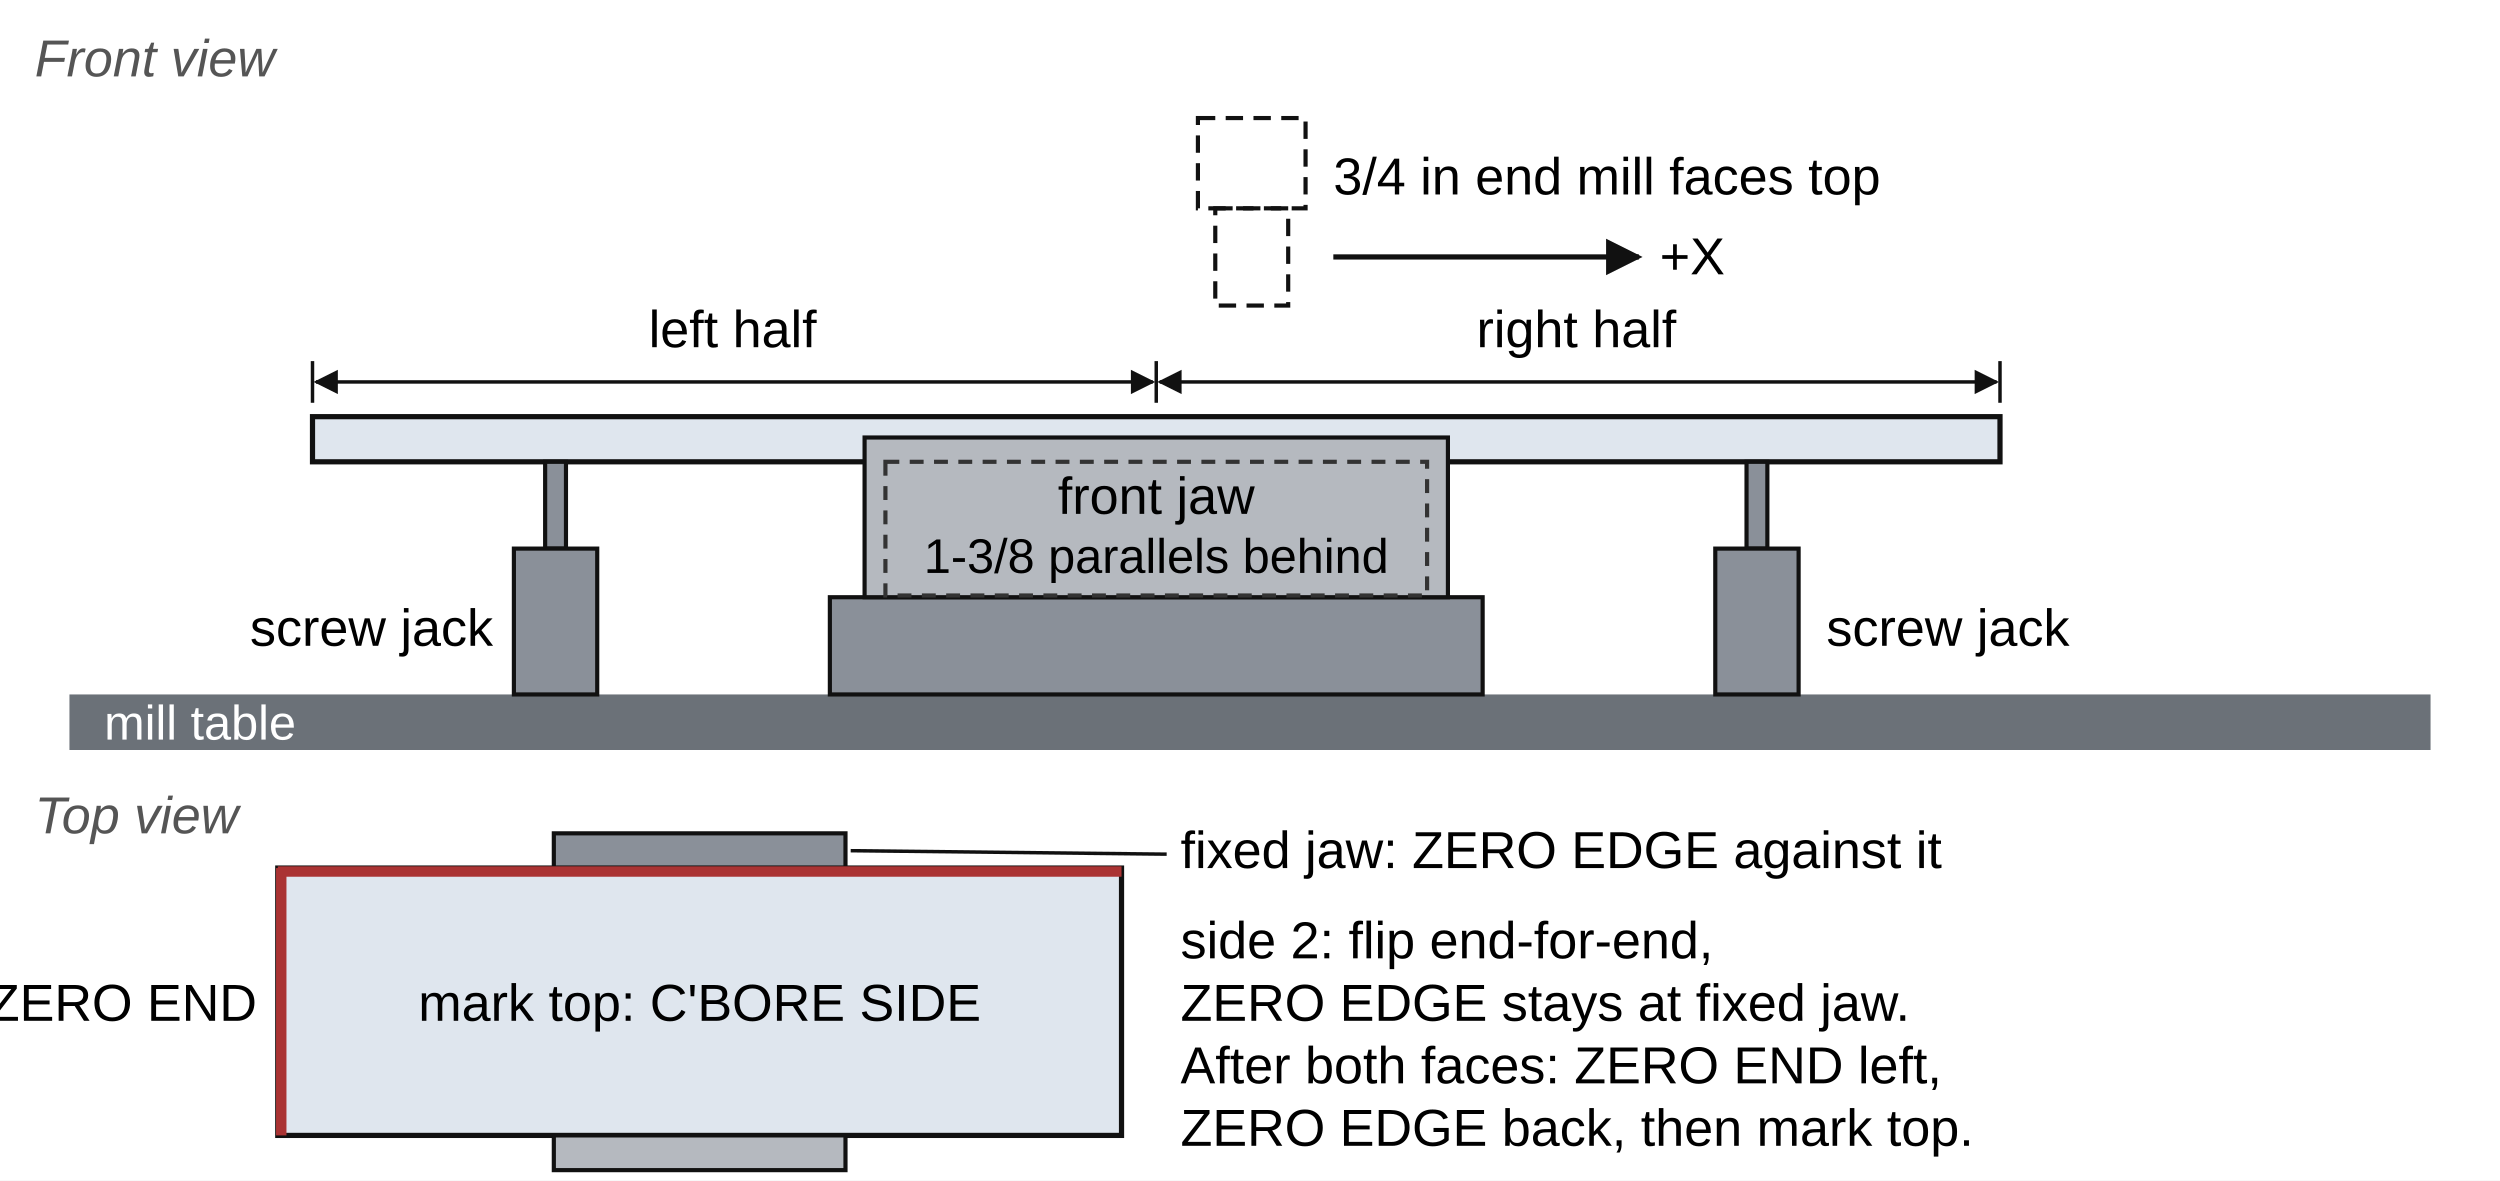
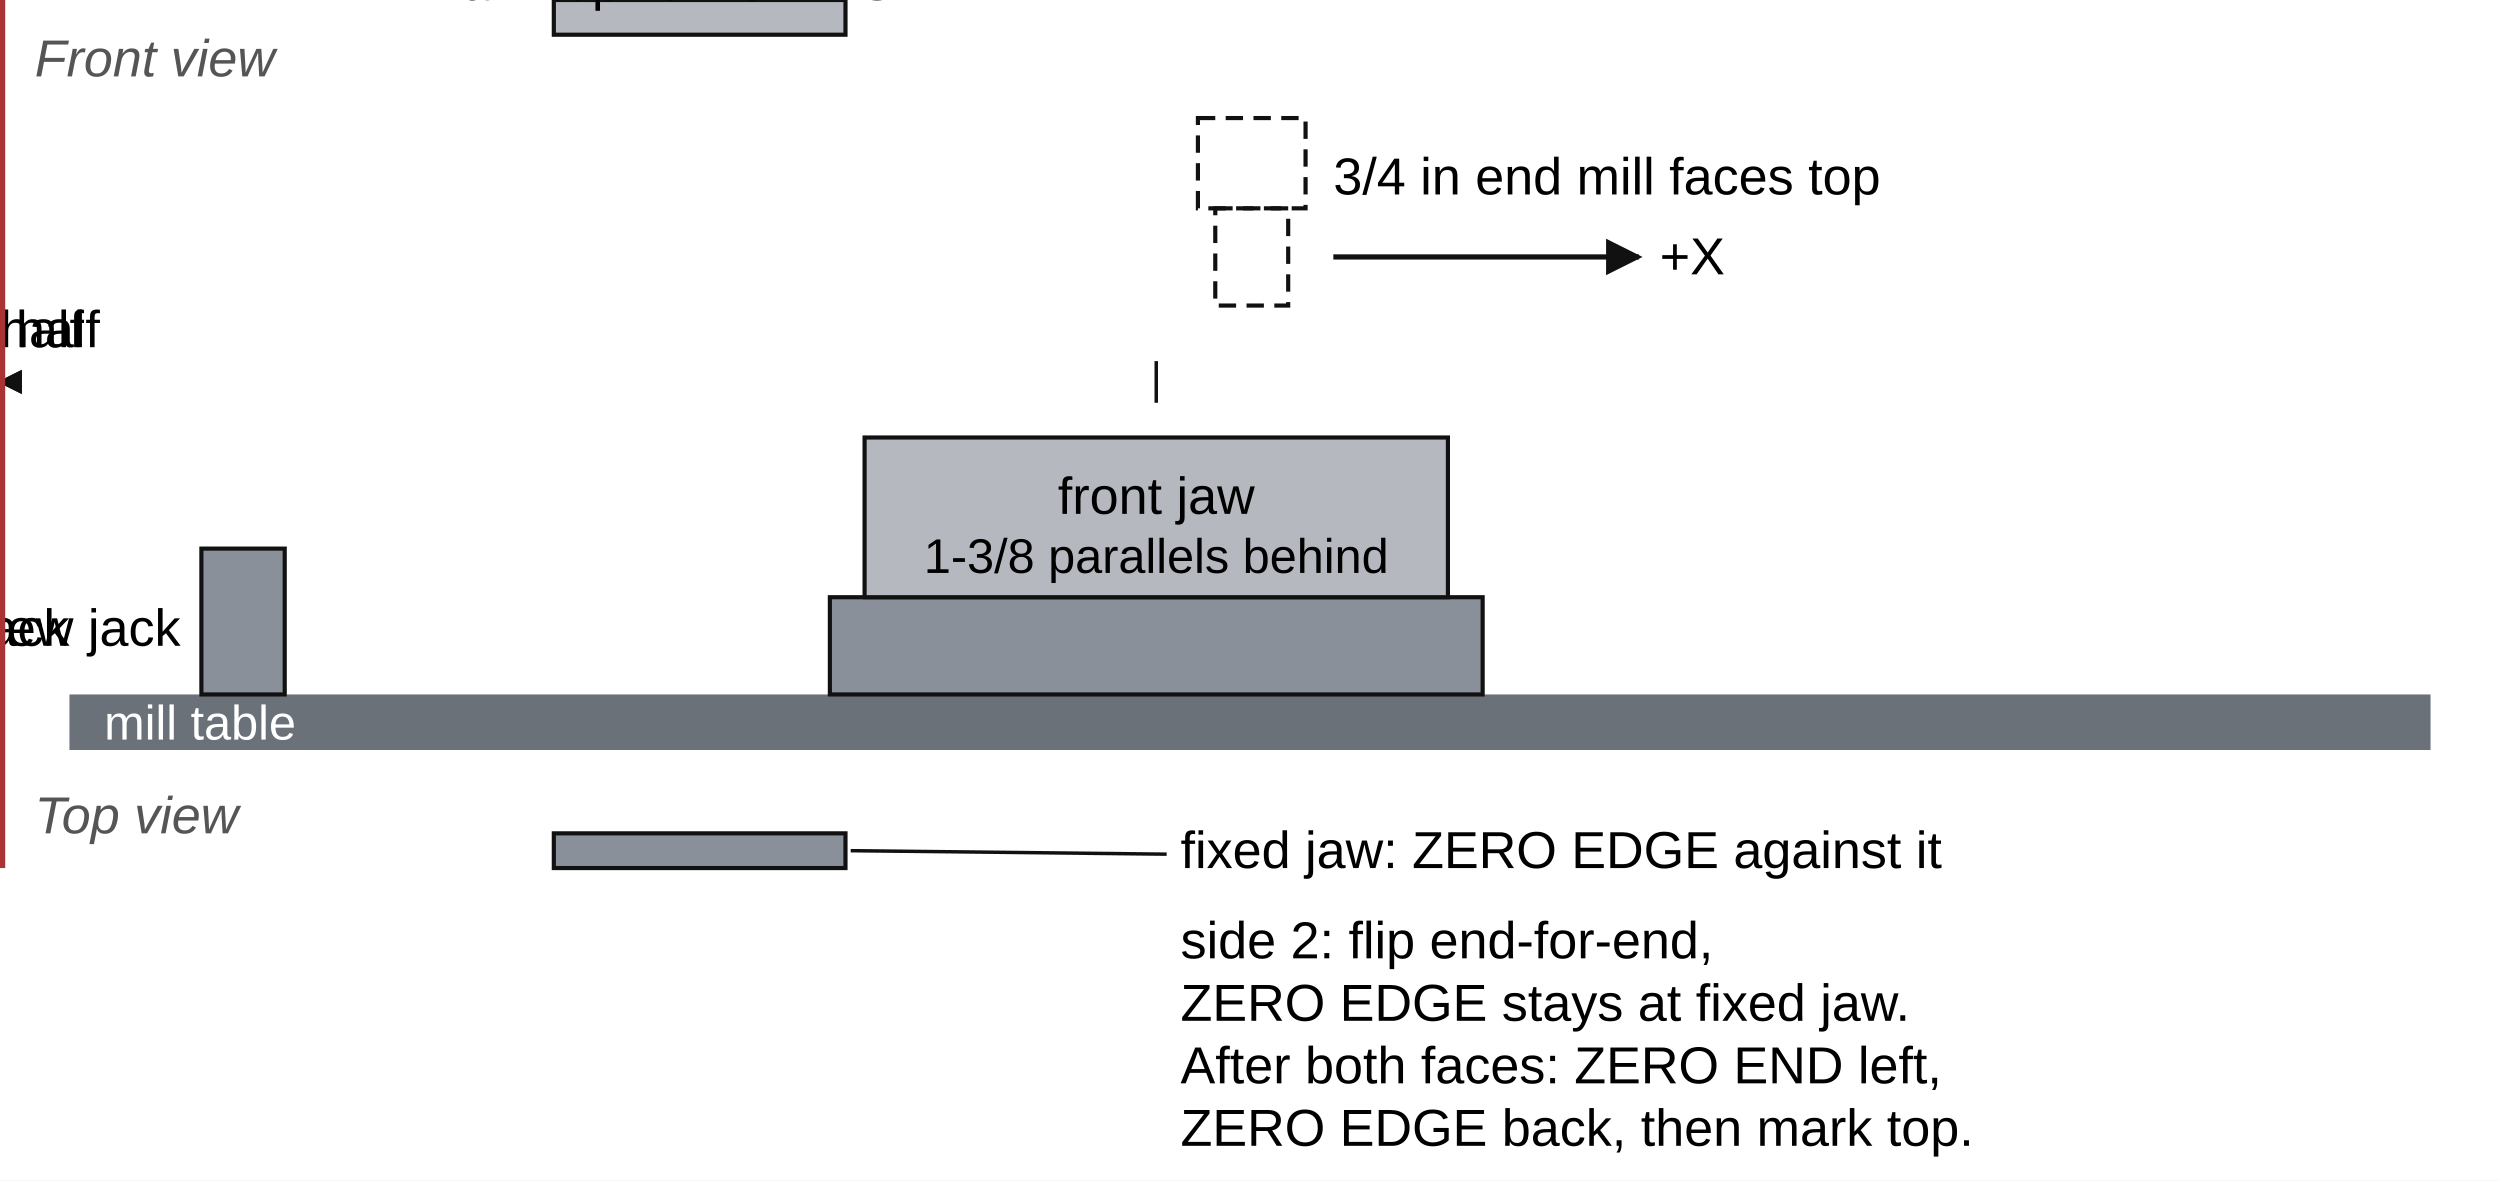
- <svg xmlns="http://www.w3.org/2000/svg" viewBox="0 0 720 340" width="720" height="340" font-family="Arial, Helvetica, sans-serif" font-size="15">
+ <svg xmlns="http://www.w3.org/2000/svg" data-cad-template="face" viewBox="0 0 720 340" width="720" height="340" font-family="Arial, Helvetica, sans-serif" font-size="15">
  <defs>
    <marker id="arr" viewBox="0 0 10 10" refX="9" refY="5" markerWidth="7" markerHeight="7" orient="auto-start-reverse">
      <path d="M0 0L10 5L0 10z" fill="#111" />
    </marker>
  </defs>
  <rect width="720" height="340" fill="#fff" />
  <text x="10" y="22" fill="#555" font-style="italic">Front view</text>
  <rect x="20" y="200" width="680" height="16" fill="#6b7178" />
  <text x="30" y="213" fill="#fff" font-size="14">mill table</text>
  <rect x="239" y="172" width="188" height="28" fill="#8a9099" stroke="#111" stroke-width="1.2" />
-   <rect x="90" y="120" width="486" height="13" fill="#dfe6ee" stroke="#111" stroke-width="1.5" />
+   <rect id="bar" x="{{view.fx0}}" y="120" width="{{view.flen}}" height="{{view.fthick}}" fill="#dfe6ee" stroke="#111" stroke-width="1.5" />
  <rect x="249" y="126" width="168" height="46" fill="#b5b9bf" stroke="#111" stroke-width="1.2" />
-   <rect x="255" y="133" width="156" height="38.5" fill="none" stroke="#333" stroke-width="1.2" stroke-dasharray="4 3" />
+   <rect x="255" y="{{view.fbottom}}" width="156" height="{{view.parallel_h}}" fill="none" stroke="#333" stroke-width="1.2" stroke-dasharray="4 3" />
  <text x="333" y="148" text-anchor="middle">front jaw</text>
  <text x="333" y="165" text-anchor="middle" font-size="14">1-3/8 parallels behind</text>
-   <g fill="#8a9099" stroke="#111" stroke-width="1.2">
-     <rect x="157" y="133" width="6" height="25" />
-     <rect x="148" y="158" width="24" height="42" />
-     <rect x="503" y="133" width="6" height="25" />
-     <rect x="494" y="158" width="24" height="42" />
+   <g transform="translate({{view.fx0}} 0)">
+     <g fill="#8a9099" stroke="#111" stroke-width="1.2">
+       <rect x="67" y="{{view.fbottom}}" width="6" height="{{view.jack_shaft_h}}" />
+       <rect x="58" y="158" width="24" height="42" />
+     </g>
+     <text x="52" y="186" text-anchor="end">screw jack</text>
  </g>
-   <text x="142" y="186" text-anchor="end">screw jack</text>
-   <text x="526" y="186">screw jack</text>
+   <g transform="translate({{view.fx1}} 0)">
+     <g fill="#8a9099" stroke="#111" stroke-width="1.2">
+       <rect x="-73" y="{{view.fbottom}}" width="6" height="{{view.jack_shaft_h}}" />
+       <rect x="-82" y="158" width="24" height="42" />
+     </g>
+     <text x="-50" y="186">screw jack</text>
+   </g>
  <g stroke="#111" stroke-width="1">
-     <line x1="90" y1="116" x2="90" y2="104" />
+     <line x1="{{view.fx0}}" y1="116" x2="{{view.fx0}}" y2="104" />
    <line x1="333" y1="116" x2="333" y2="104" />
-     <line x1="576" y1="116" x2="576" y2="104" />
-     <line x1="91" y1="110" x2="332" y2="110" marker-start="url(#arr)" marker-end="url(#arr)" />
-     <line x1="334" y1="110" x2="575" y2="110" marker-start="url(#arr)" marker-end="url(#arr)" />
+     <line x1="{{view.fx1}}" y1="116" x2="{{view.fx1}}" y2="104" />
+     <line x1="{{view.dim_left1}}" y1="110" x2="{{view.dim_left2}}" y2="110" marker-start="url(#arr)" marker-end="url(#arr)" />
+     <line x1="{{view.dim_right1}}" y1="110" x2="{{view.dim_right2}}" y2="110" marker-start="url(#arr)" marker-end="url(#arr)" />
  </g>
-   <text x="211" y="100" text-anchor="middle">left half</text>
-   <text x="454" y="100" text-anchor="middle">right half</text>
+   <text x="{{view.half_left_x}}" y="100" text-anchor="middle">left half</text>
+   <text x="{{view.half_right_x}}" y="100" text-anchor="middle">right half</text>
  <rect x="345" y="34" width="31" height="26" fill="none" stroke="#111" stroke-width="1.2" stroke-dasharray="5 3" />
  <rect x="350" y="60" width="21" height="28" fill="none" stroke="#111" stroke-width="1.2" stroke-dasharray="5 3" />
  <text x="384" y="56">3/4 in end mill faces top</text>
  <line x1="384" y1="74" x2="472" y2="74" stroke="#111" stroke-width="1.5" marker-end="url(#arr)" />
  <text x="478" y="79">+X</text>
  <text x="10" y="240" fill="#555" font-style="italic">Top view</text>
  <rect x="159.5" y="240" width="84" height="10" fill="#8a9099" stroke="#111" stroke-width="1.2" />
-   <rect x="80" y="250" width="243" height="77" fill="#dfe6ee" stroke="#111" stroke-width="1.5" />
-   <line x1="80" y1="251" x2="323" y2="251" stroke="#a33" stroke-width="3" />
-   <line x1="81" y1="250" x2="81" y2="327" stroke="#a33" stroke-width="3" />
-   <rect x="159.5" y="327" width="84" height="10" fill="#b5b9bf" stroke="#111" stroke-width="1.2" />
-   <text x="201.5" y="294" text-anchor="middle">mark top: C'BORE SIDE</text>
-   <text x="74" y="294" text-anchor="end">ZERO END</text>
+   <rect x="{{view.tx0}}" y="250" width="{{view.tlen}}" height="{{view.twidth}}" fill="#dfe6ee" stroke="#111" stroke-width="1.5" />
+   <line x1="{{view.tx0}}" y1="251" x2="{{view.tx1}}" y2="251" stroke="#a33" stroke-width="3" />
+   <line x1="{{view.zero_end_x}}" y1="250" x2="{{view.zero_end_x}}" y2="{{view.tbottom}}" stroke="#a33" stroke-width="3" />
+   <rect x="159.5" y="{{view.tbottom}}" width="84" height="10" fill="#b5b9bf" stroke="#111" stroke-width="1.2" />
+   <text x="201.5" y="{{view.mark_y}}" text-anchor="middle">mark top: C'BORE SIDE</text>
+   <text x="{{view.zero_end_label_x}}" y="{{view.mark_y}}" text-anchor="end">ZERO END</text>
  <text x="340" y="250">fixed jaw: ZERO EDGE against it</text>
  <line x1="336" y1="246" x2="245" y2="245" stroke="#111" stroke-width="1" />
  <text x="340" y="276">side 2: flip end-for-end,</text>
  <text x="340" y="294">ZERO EDGE stays at fixed jaw.</text>
  <text x="340" y="312">After both faces: ZERO END left,</text>
  <text x="340" y="330">ZERO EDGE back, then mark top.</text>
</svg>
